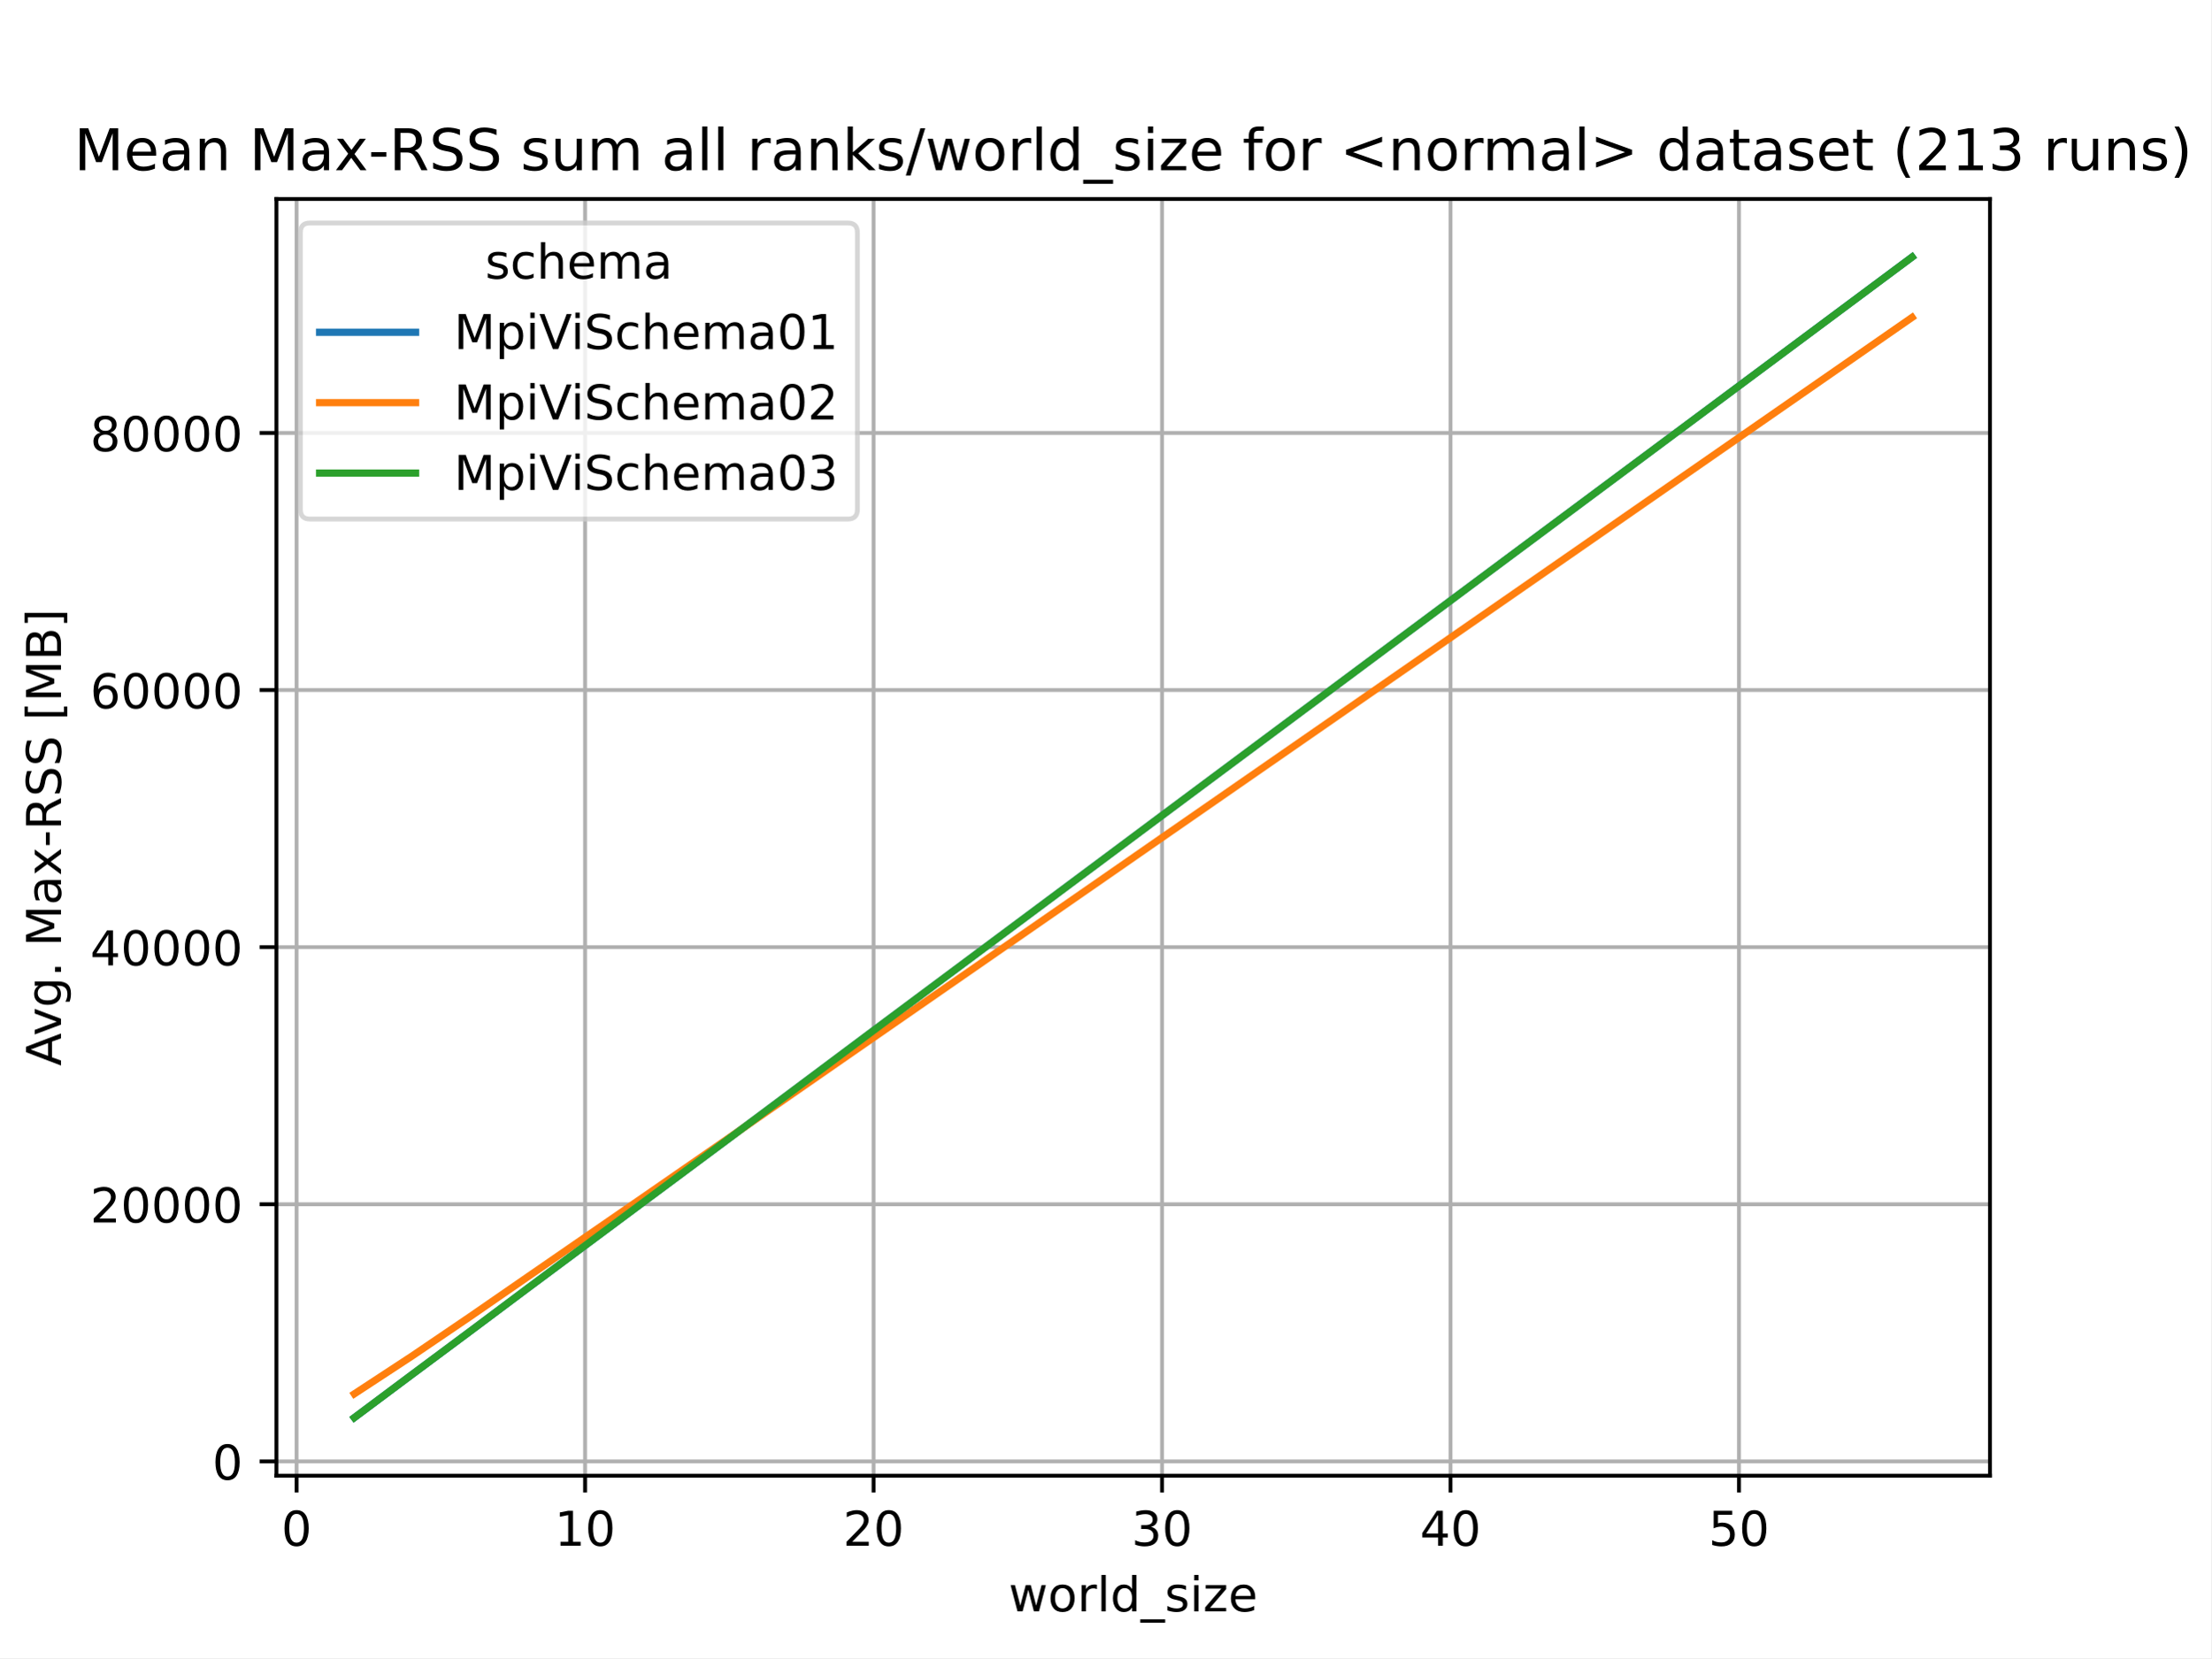
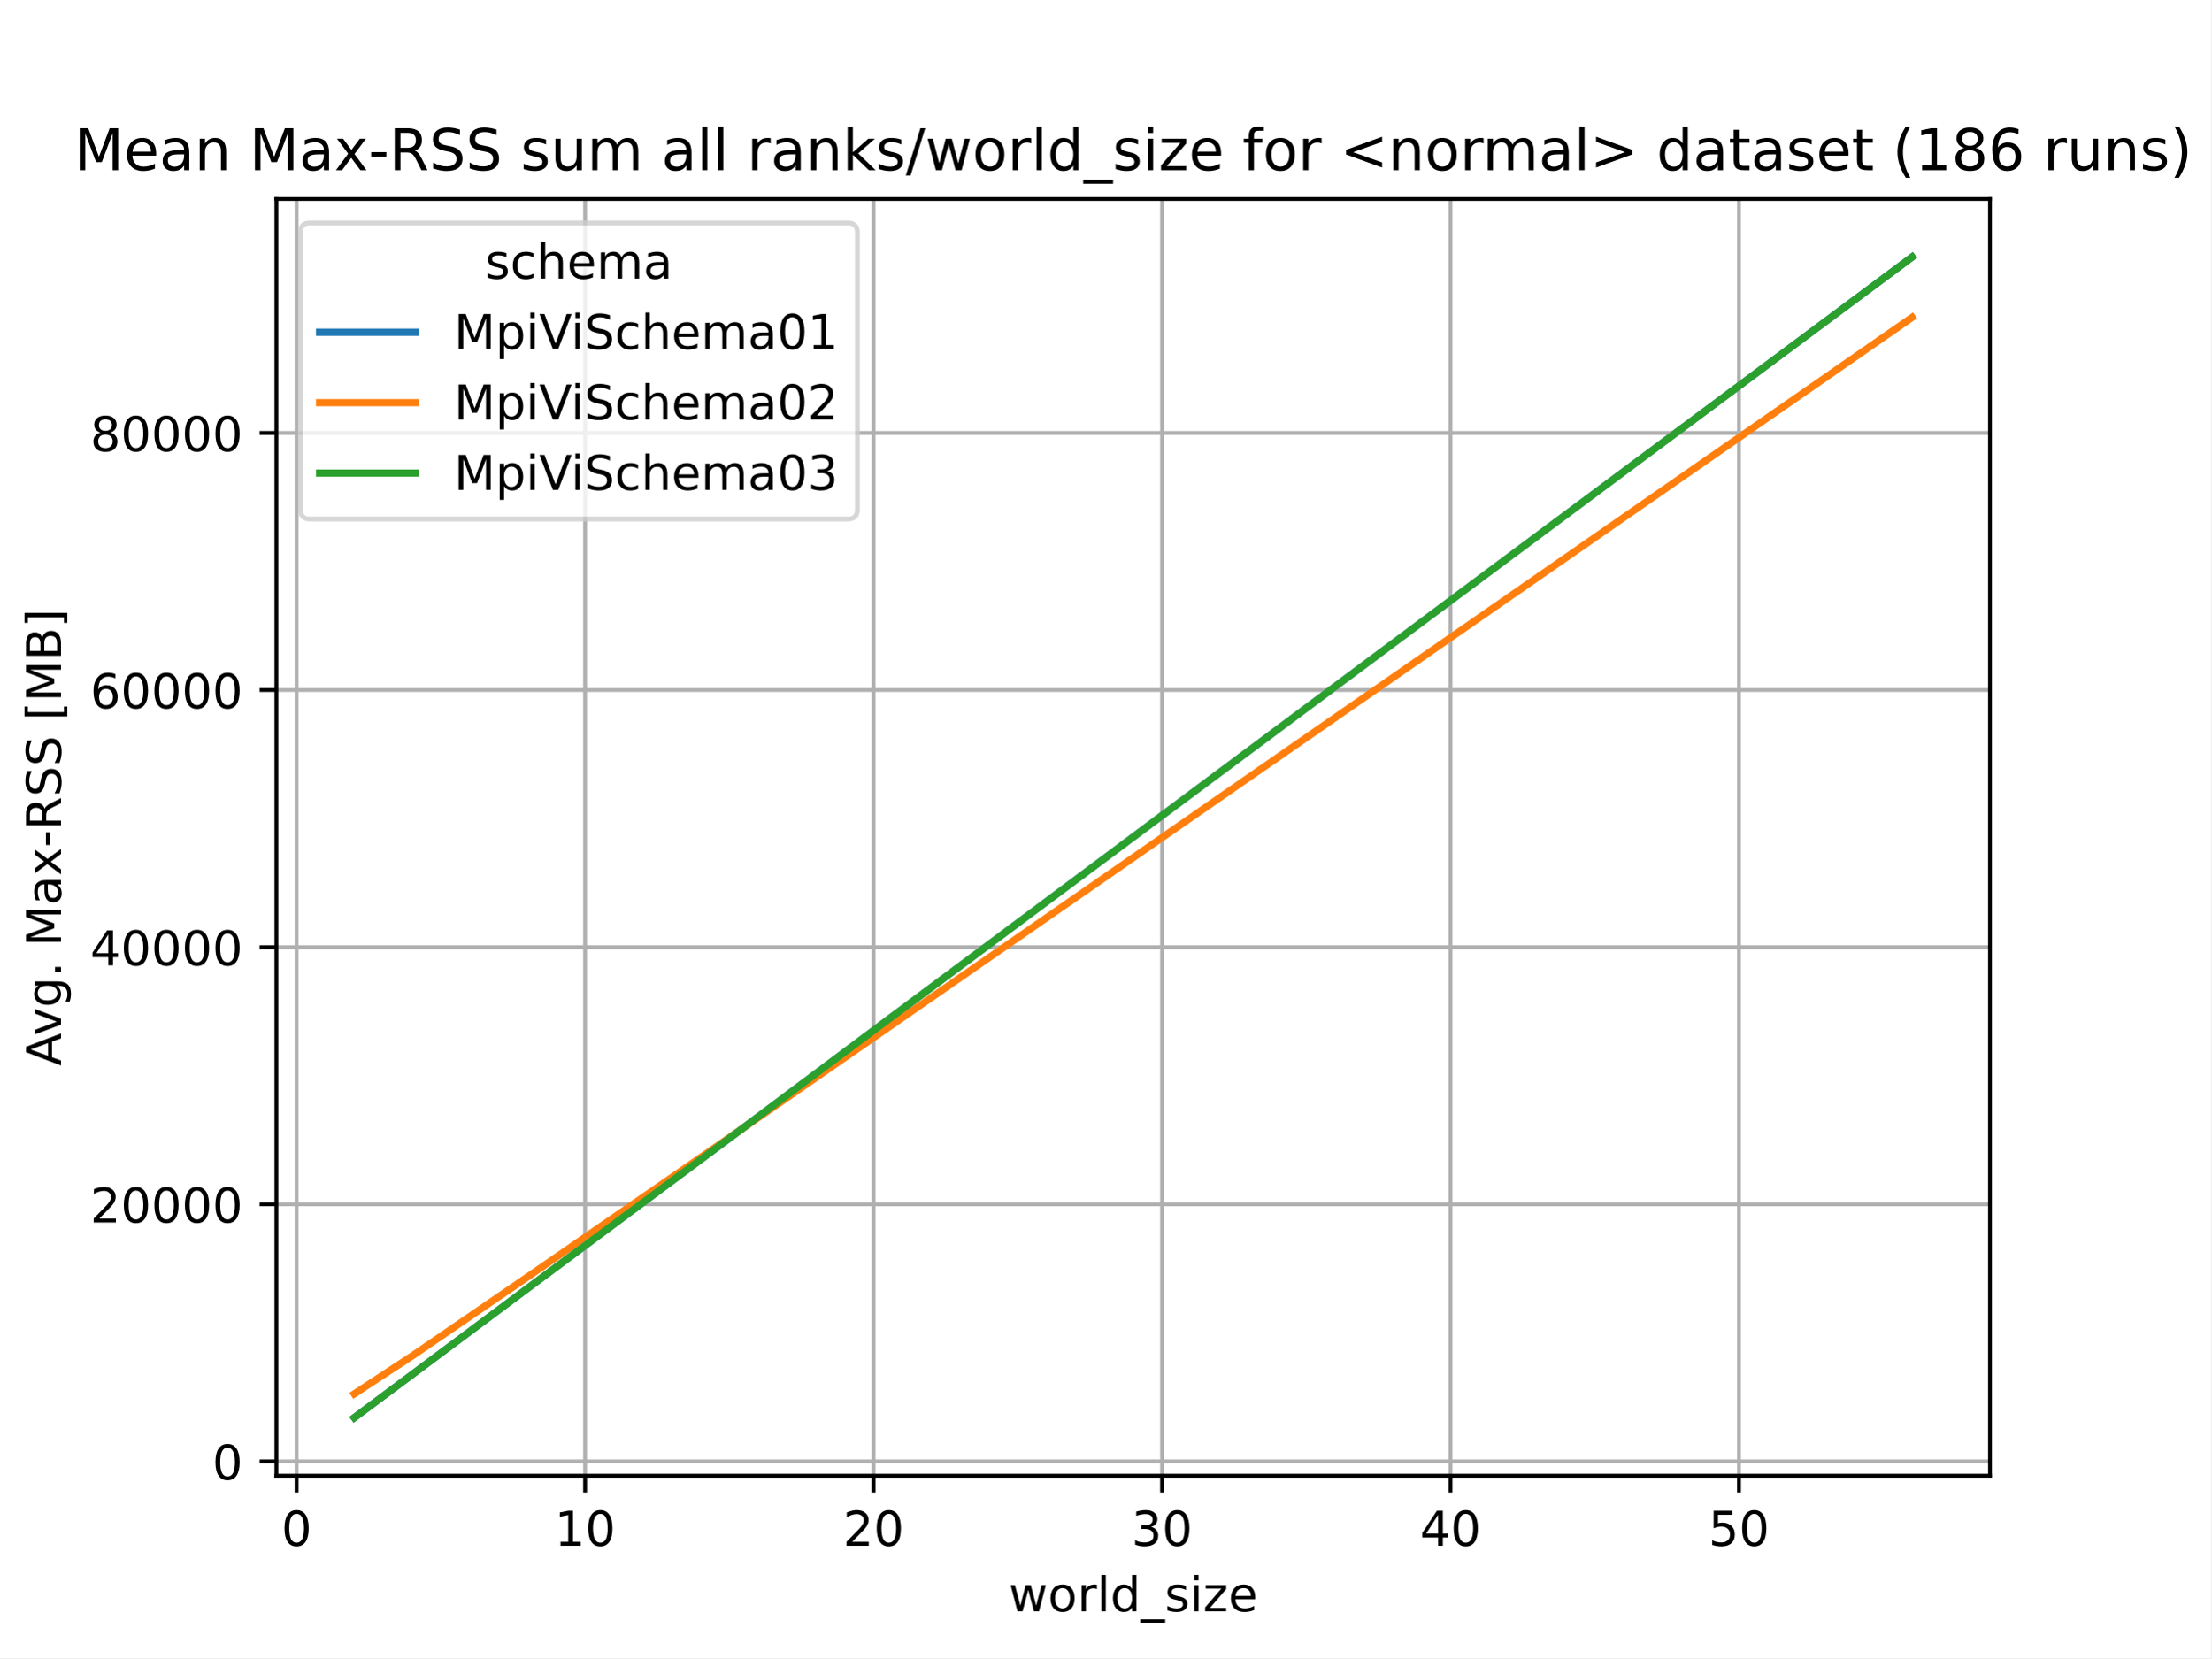
<svg xmlns="http://www.w3.org/2000/svg" xmlns:xlink="http://www.w3.org/1999/xlink" height="345.6pt" version="1.1" viewBox="0 0 460.8 345.6" width="460.8pt">
  <defs>
    <style type="text/css">*{stroke-linecap:butt;stroke-linejoin:round;}</style>
  </defs>
  <g id="figure_1">
    <g id="patch_1">
      <path d="M 0 345.6  L 460.8 345.6  L 460.8 0  L 0 0  z " style="fill:#ffffff;" />
    </g>
    <g id="axes_1">
      <g id="patch_2">
        <path d="M 57.6 307.584  L 414.72 307.584  L 414.72 41.472  L 57.6 41.472  z " style="fill:#ffffff;" />
      </g>
      <g id="matplotlib.axis_1">
        <g id="xtick_1">
          <g id="line2d_1">
-             <path clip-path="url(#p2860f5f4e4)" d="M 61.808 307.584  L 61.808 41.472  " style="fill:none;stroke:#b0b0b0;stroke-linecap:square;stroke-width:0.8;" />
+             <path clip-path="url(#pa3d5d8c42b)" d="M 61.808 307.584  L 61.808 41.472  " style="fill:none;stroke:#b0b0b0;stroke-linecap:square;stroke-width:0.8;" />
          </g>
          <g id="line2d_2">
            <defs>
-               <path d="M 0 0  L 0 3.5  " id="m5b6727ee3b" style="stroke:#000000;stroke-width:0.8;" />
-             </defs>
-             <g>
-               <use style="stroke:#000000;stroke-width:0.8;" x="61.808" xlink:href="#m5b6727ee3b" y="307.584" />
+               <path d="M 0 0  L 0 3.5  " id="m519939bcec" style="stroke:#000000;stroke-width:0.8;" />
+             </defs>
+             <g>
+               <use style="stroke:#000000;stroke-width:0.8;" x="61.808" xlink:href="#m519939bcec" y="307.584" />
            </g>
          </g>
          <g id="text_1">
            <g transform="translate(58.62723 322.1824)scale(0.1 -0.1)">
              <defs>
                <path d="M 2034 4250  Q 1547 4250 1301 3770  Q 1056 3291 1056 2328  Q 1056 1369 1301 889  Q 1547 409 2034 409  Q 2525 409 2770 889  Q 3016 1369 3016 2328  Q 3016 3291 2770 3770  Q 2525 4250 2034 4250  z M 2034 4750  Q 2819 4750 3233 4129  Q 3647 3509 3647 2328  Q 3647 1150 3233 529  Q 2819 -91 2034 -91  Q 1250 -91 836 529  Q 422 1150 422 2328  Q 422 3509 836 4129  Q 1250 4750 2034 4750  z " id="DejaVuSans-30" transform="scale(0.015625)" />
              </defs>
              <use xlink:href="#DejaVuSans-30" />
            </g>
          </g>
        </g>
        <g id="xtick_2">
          <g id="line2d_3">
-             <path clip-path="url(#p2860f5f4e4)" d="M 121.93 307.584  L 121.93 41.472  " style="fill:none;stroke:#b0b0b0;stroke-linecap:square;stroke-width:0.8;" />
+             <path clip-path="url(#pa3d5d8c42b)" d="M 121.93 307.584  L 121.93 41.472  " style="fill:none;stroke:#b0b0b0;stroke-linecap:square;stroke-width:0.8;" />
          </g>
          <g id="line2d_4">
            <g>
-               <use style="stroke:#000000;stroke-width:0.8;" x="121.93" xlink:href="#m5b6727ee3b" y="307.584" />
+               <use style="stroke:#000000;stroke-width:0.8;" x="121.93" xlink:href="#m519939bcec" y="307.584" />
            </g>
          </g>
          <g id="text_2">
            <g transform="translate(115.5672 322.1824)scale(0.1 -0.1)">
              <defs>
                <path d="M 794 531  L 1825 531  L 1825 4091  L 703 3866  L 703 4441  L 1819 4666  L 2450 4666  L 2450 531  L 3481 531  L 3481 0  L 794 0  L 794 531  z " id="DejaVuSans-31" transform="scale(0.015625)" />
              </defs>
              <use xlink:href="#DejaVuSans-31" />
              <use x="63.623" xlink:href="#DejaVuSans-30" />
            </g>
          </g>
        </g>
        <g id="xtick_3">
          <g id="line2d_5">
-             <path clip-path="url(#p2860f5f4e4)" d="M 182.051 307.584  L 182.051 41.472  " style="fill:none;stroke:#b0b0b0;stroke-linecap:square;stroke-width:0.8;" />
+             <path clip-path="url(#pa3d5d8c42b)" d="M 182.051 307.584  L 182.051 41.472  " style="fill:none;stroke:#b0b0b0;stroke-linecap:square;stroke-width:0.8;" />
          </g>
          <g id="line2d_6">
            <g>
-               <use style="stroke:#000000;stroke-width:0.8;" x="182.051" xlink:href="#m5b6727ee3b" y="307.584" />
+               <use style="stroke:#000000;stroke-width:0.8;" x="182.051" xlink:href="#m519939bcec" y="307.584" />
            </g>
          </g>
          <g id="text_3">
            <g transform="translate(175.6884 322.1824)scale(0.1 -0.1)">
              <defs>
                <path d="M 1228 531  L 3431 531  L 3431 0  L 469 0  L 469 531  Q 828 903 1448 1529  Q 2069 2156 2228 2338  Q 2531 2678 2651 2914  Q 2772 3150 2772 3378  Q 2772 3750 2511 3984  Q 2250 4219 1831 4219  Q 1534 4219 1204 4116  Q 875 4013 500 3803  L 500 4441  Q 881 4594 1212 4672  Q 1544 4750 1819 4750  Q 2544 4750 2975 4387  Q 3406 4025 3406 3419  Q 3406 3131 3298 2873  Q 3191 2616 2906 2266  Q 2828 2175 2409 1742  Q 1991 1309 1228 531  z " id="DejaVuSans-32" transform="scale(0.015625)" />
              </defs>
              <use xlink:href="#DejaVuSans-32" />
              <use x="63.623" xlink:href="#DejaVuSans-30" />
            </g>
          </g>
        </g>
        <g id="xtick_4">
          <g id="line2d_7">
-             <path clip-path="url(#p2860f5f4e4)" d="M 242.172 307.584  L 242.172 41.472  " style="fill:none;stroke:#b0b0b0;stroke-linecap:square;stroke-width:0.8;" />
+             <path clip-path="url(#pa3d5d8c42b)" d="M 242.172 307.584  L 242.172 41.472  " style="fill:none;stroke:#b0b0b0;stroke-linecap:square;stroke-width:0.8;" />
          </g>
          <g id="line2d_8">
            <g>
-               <use style="stroke:#000000;stroke-width:0.8;" x="242.172" xlink:href="#m5b6727ee3b" y="307.584" />
+               <use style="stroke:#000000;stroke-width:0.8;" x="242.172" xlink:href="#m519939bcec" y="307.584" />
            </g>
          </g>
          <g id="text_4">
            <g transform="translate(235.8096 322.1824)scale(0.1 -0.1)">
              <defs>
                <path d="M 2597 2516  Q 3050 2419 3304 2112  Q 3559 1806 3559 1356  Q 3559 666 3084 287  Q 2609 -91 1734 -91  Q 1441 -91 1130 -33  Q 819 25 488 141  L 488 750  Q 750 597 1062 519  Q 1375 441 1716 441  Q 2309 441 2620 675  Q 2931 909 2931 1356  Q 2931 1769 2642 2001  Q 2353 2234 1838 2234  L 1294 2234  L 1294 2753  L 1863 2753  Q 2328 2753 2575 2939  Q 2822 3125 2822 3475  Q 2822 3834 2567 4026  Q 2313 4219 1838 4219  Q 1578 4219 1281 4162  Q 984 4106 628 3988  L 628 4550  Q 988 4650 1302 4700  Q 1616 4750 1894 4750  Q 2613 4750 3031 4423  Q 3450 4097 3450 3541  Q 3450 3153 3228 2886  Q 3006 2619 2597 2516  z " id="DejaVuSans-33" transform="scale(0.015625)" />
              </defs>
              <use xlink:href="#DejaVuSans-33" />
              <use x="63.623" xlink:href="#DejaVuSans-30" />
            </g>
          </g>
        </g>
        <g id="xtick_5">
          <g id="line2d_9">
-             <path clip-path="url(#p2860f5f4e4)" d="M 302.293 307.584  L 302.293 41.472  " style="fill:none;stroke:#b0b0b0;stroke-linecap:square;stroke-width:0.8;" />
+             <path clip-path="url(#pa3d5d8c42b)" d="M 302.293 307.584  L 302.293 41.472  " style="fill:none;stroke:#b0b0b0;stroke-linecap:square;stroke-width:0.8;" />
          </g>
          <g id="line2d_10">
            <g>
-               <use style="stroke:#000000;stroke-width:0.8;" x="302.293" xlink:href="#m5b6727ee3b" y="307.584" />
+               <use style="stroke:#000000;stroke-width:0.8;" x="302.293" xlink:href="#m519939bcec" y="307.584" />
            </g>
          </g>
          <g id="text_5">
            <g transform="translate(295.9308 322.1824)scale(0.1 -0.1)">
              <defs>
                <path d="M 2419 4116  L 825 1625  L 2419 1625  L 2419 4116  z M 2253 4666  L 3047 4666  L 3047 1625  L 3713 1625  L 3713 1100  L 3047 1100  L 3047 0  L 2419 0  L 2419 1100  L 313 1100  L 313 1709  L 2253 4666  z " id="DejaVuSans-34" transform="scale(0.015625)" />
              </defs>
              <use xlink:href="#DejaVuSans-34" />
              <use x="63.623" xlink:href="#DejaVuSans-30" />
            </g>
          </g>
        </g>
        <g id="xtick_6">
          <g id="line2d_11">
-             <path clip-path="url(#p2860f5f4e4)" d="M 362.415 307.584  L 362.415 41.472  " style="fill:none;stroke:#b0b0b0;stroke-linecap:square;stroke-width:0.8;" />
+             <path clip-path="url(#pa3d5d8c42b)" d="M 362.415 307.584  L 362.415 41.472  " style="fill:none;stroke:#b0b0b0;stroke-linecap:square;stroke-width:0.8;" />
          </g>
          <g id="line2d_12">
            <g>
-               <use style="stroke:#000000;stroke-width:0.8;" x="362.415" xlink:href="#m5b6727ee3b" y="307.584" />
+               <use style="stroke:#000000;stroke-width:0.8;" x="362.415" xlink:href="#m519939bcec" y="307.584" />
            </g>
          </g>
          <g id="text_6">
            <g transform="translate(356.052 322.1824)scale(0.1 -0.1)">
              <defs>
                <path d="M 691 4666  L 3169 4666  L 3169 4134  L 1269 4134  L 1269 2991  Q 1406 3038 1543 3061  Q 1681 3084 1819 3084  Q 2600 3084 3056 2656  Q 3513 2228 3513 1497  Q 3513 744 3044 326  Q 2575 -91 1722 -91  Q 1428 -91 1123 -41  Q 819 9 494 109  L 494 744  Q 775 591 1075 516  Q 1375 441 1709 441  Q 2250 441 2565 725  Q 2881 1009 2881 1497  Q 2881 1984 2565 2268  Q 2250 2553 1709 2553  Q 1456 2553 1204 2497  Q 953 2441 691 2322  L 691 4666  z " id="DejaVuSans-35" transform="scale(0.015625)" />
              </defs>
              <use xlink:href="#DejaVuSans-35" />
              <use x="63.623" xlink:href="#DejaVuSans-30" />
            </g>
          </g>
        </g>
        <g id="text_7">
          <g transform="translate(210.1983 335.8606)scale(0.1 -0.1)">
            <defs>
              <path d="M 269 3500  L 844 3500  L 1563 769  L 2278 3500  L 2956 3500  L 3675 769  L 4391 3500  L 4966 3500  L 4050 0  L 3372 0  L 2619 2869  L 1863 0  L 1184 0  L 269 3500  z " id="DejaVuSans-77" transform="scale(0.015625)" />
              <path d="M 1959 3097  Q 1497 3097 1228 2736  Q 959 2375 959 1747  Q 959 1119 1226 758  Q 1494 397 1959 397  Q 2419 397 2687 759  Q 2956 1122 2956 1747  Q 2956 2369 2687 2733  Q 2419 3097 1959 3097  z M 1959 3584  Q 2709 3584 3137 3096  Q 3566 2609 3566 1747  Q 3566 888 3137 398  Q 2709 -91 1959 -91  Q 1206 -91 779 398  Q 353 888 353 1747  Q 353 2609 779 3096  Q 1206 3584 1959 3584  z " id="DejaVuSans-6f" transform="scale(0.015625)" />
              <path d="M 2631 2963  Q 2534 3019 2420 3045  Q 2306 3072 2169 3072  Q 1681 3072 1420 2755  Q 1159 2438 1159 1844  L 1159 0  L 581 0  L 581 3500  L 1159 3500  L 1159 2956  Q 1341 3275 1631 3429  Q 1922 3584 2338 3584  Q 2397 3584 2469 3576  Q 2541 3569 2628 3553  L 2631 2963  z " id="DejaVuSans-72" transform="scale(0.015625)" />
              <path d="M 603 4863  L 1178 4863  L 1178 0  L 603 0  L 603 4863  z " id="DejaVuSans-6c" transform="scale(0.015625)" />
              <path d="M 2906 2969  L 2906 4863  L 3481 4863  L 3481 0  L 2906 0  L 2906 525  Q 2725 213 2448 61  Q 2172 -91 1784 -91  Q 1150 -91 751 415  Q 353 922 353 1747  Q 353 2572 751 3078  Q 1150 3584 1784 3584  Q 2172 3584 2448 3432  Q 2725 3281 2906 2969  z M 947 1747  Q 947 1113 1208 752  Q 1469 391 1925 391  Q 2381 391 2643 752  Q 2906 1113 2906 1747  Q 2906 2381 2643 2742  Q 2381 3103 1925 3103  Q 1469 3103 1208 2742  Q 947 2381 947 1747  z " id="DejaVuSans-64" transform="scale(0.015625)" />
              <path d="M 3263 -1063  L 3263 -1509  L -63 -1509  L -63 -1063  L 3263 -1063  z " id="DejaVuSans-5f" transform="scale(0.015625)" />
              <path d="M 2834 3397  L 2834 2853  Q 2591 2978 2328 3040  Q 2066 3103 1784 3103  Q 1356 3103 1142 2972  Q 928 2841 928 2578  Q 928 2378 1081 2264  Q 1234 2150 1697 2047  L 1894 2003  Q 2506 1872 2764 1633  Q 3022 1394 3022 966  Q 3022 478 2636 193  Q 2250 -91 1575 -91  Q 1294 -91 989 -36  Q 684 19 347 128  L 347 722  Q 666 556 975 473  Q 1284 391 1588 391  Q 1994 391 2212 530  Q 2431 669 2431 922  Q 2431 1156 2273 1281  Q 2116 1406 1581 1522  L 1381 1569  Q 847 1681 609 1914  Q 372 2147 372 2553  Q 372 3047 722 3315  Q 1072 3584 1716 3584  Q 2034 3584 2315 3537  Q 2597 3491 2834 3397  z " id="DejaVuSans-73" transform="scale(0.015625)" />
              <path d="M 603 3500  L 1178 3500  L 1178 0  L 603 0  L 603 3500  z M 603 4863  L 1178 4863  L 1178 4134  L 603 4134  L 603 4863  z " id="DejaVuSans-69" transform="scale(0.015625)" />
              <path d="M 353 3500  L 3084 3500  L 3084 2975  L 922 459  L 3084 459  L 3084 0  L 275 0  L 275 525  L 2438 3041  L 353 3041  L 353 3500  z " id="DejaVuSans-7a" transform="scale(0.015625)" />
              <path d="M 3597 1894  L 3597 1613  L 953 1613  Q 991 1019 1311 708  Q 1631 397 2203 397  Q 2534 397 2845 478  Q 3156 559 3463 722  L 3463 178  Q 3153 47 2828 -22  Q 2503 -91 2169 -91  Q 1331 -91 842 396  Q 353 884 353 1716  Q 353 2575 817 3079  Q 1281 3584 2069 3584  Q 2775 3584 3186 3129  Q 3597 2675 3597 1894  z M 3022 2063  Q 3016 2534 2758 2815  Q 2500 3097 2075 3097  Q 1594 3097 1305 2825  Q 1016 2553 972 2059  L 3022 2063  z " id="DejaVuSans-65" transform="scale(0.015625)" />
            </defs>
            <use xlink:href="#DejaVuSans-77" />
            <use x="81.787" xlink:href="#DejaVuSans-6f" />
            <use x="142.969" xlink:href="#DejaVuSans-72" />
            <use x="184.082" xlink:href="#DejaVuSans-6c" />
            <use x="211.865" xlink:href="#DejaVuSans-64" />
            <use x="275.342" xlink:href="#DejaVuSans-5f" />
            <use x="325.342" xlink:href="#DejaVuSans-73" />
            <use x="377.441" xlink:href="#DejaVuSans-69" />
            <use x="405.225" xlink:href="#DejaVuSans-7a" />
            <use x="457.715" xlink:href="#DejaVuSans-65" />
          </g>
        </g>
      </g>
      <g id="matplotlib.axis_2">
        <g id="ytick_1">
          <g id="line2d_13">
-             <path clip-path="url(#p2860f5f4e4)" d="M 57.6 304.598  L 414.72 304.598  " style="fill:none;stroke:#b0b0b0;stroke-linecap:square;stroke-width:0.8;" />
+             <path clip-path="url(#pa3d5d8c42b)" d="M 57.6 304.599  L 414.72 304.599  " style="fill:none;stroke:#b0b0b0;stroke-linecap:square;stroke-width:0.8;" />
          </g>
          <g id="line2d_14">
            <defs>
-               <path d="M 0 0  L -3.5 0  " id="maa62a749e0" style="stroke:#000000;stroke-width:0.8;" />
-             </defs>
-             <g>
-               <use style="stroke:#000000;stroke-width:0.8;" x="57.6" xlink:href="#maa62a749e0" y="304.598" />
+               <path d="M 0 0  L -3.5 0  " id="mab5fd01860" style="stroke:#000000;stroke-width:0.8;" />
+             </defs>
+             <g>
+               <use style="stroke:#000000;stroke-width:0.8;" x="57.6" xlink:href="#mab5fd01860" y="304.599" />
            </g>
          </g>
          <g id="text_8">
-             <g transform="translate(44.2375 308.3968)scale(0.1 -0.1)">
+             <g transform="translate(44.2375 308.3984)scale(0.1 -0.1)">
              <use xlink:href="#DejaVuSans-30" />
            </g>
          </g>
        </g>
        <g id="ytick_2">
          <g id="line2d_15">
-             <path clip-path="url(#p2860f5f4e4)" d="M 57.6 251.007  L 414.72 251.007  " style="fill:none;stroke:#b0b0b0;stroke-linecap:square;stroke-width:0.8;" />
+             <path clip-path="url(#pa3d5d8c42b)" d="M 57.6 251.009  L 414.72 251.009  " style="fill:none;stroke:#b0b0b0;stroke-linecap:square;stroke-width:0.8;" />
          </g>
          <g id="line2d_16">
            <g>
-               <use style="stroke:#000000;stroke-width:0.8;" x="57.6" xlink:href="#maa62a749e0" y="251.007" />
+               <use style="stroke:#000000;stroke-width:0.8;" x="57.6" xlink:href="#mab5fd01860" y="251.009" />
            </g>
          </g>
          <g id="text_9">
-             <g transform="translate(18.7875 254.8065)scale(0.1 -0.1)">
+             <g transform="translate(18.7875 254.8078)scale(0.1 -0.1)">
              <use xlink:href="#DejaVuSans-32" />
              <use x="63.623" xlink:href="#DejaVuSans-30" />
              <use x="127.246" xlink:href="#DejaVuSans-30" />
              <use x="190.869" xlink:href="#DejaVuSans-30" />
              <use x="254.492" xlink:href="#DejaVuSans-30" />
            </g>
          </g>
        </g>
        <g id="ytick_3">
          <g id="line2d_17">
-             <path clip-path="url(#p2860f5f4e4)" d="M 57.6 197.417  L 414.72 197.417  " style="fill:none;stroke:#b0b0b0;stroke-linecap:square;stroke-width:0.8;" />
+             <path clip-path="url(#pa3d5d8c42b)" d="M 57.6 197.418  L 414.72 197.418  " style="fill:none;stroke:#b0b0b0;stroke-linecap:square;stroke-width:0.8;" />
          </g>
          <g id="line2d_18">
            <g>
-               <use style="stroke:#000000;stroke-width:0.8;" x="57.6" xlink:href="#maa62a749e0" y="197.417" />
+               <use style="stroke:#000000;stroke-width:0.8;" x="57.6" xlink:href="#mab5fd01860" y="197.418" />
            </g>
          </g>
          <g id="text_10">
-             <g transform="translate(18.7875 201.2162)scale(0.1 -0.1)">
+             <g transform="translate(18.7875 201.2171)scale(0.1 -0.1)">
              <use xlink:href="#DejaVuSans-34" />
              <use x="63.623" xlink:href="#DejaVuSans-30" />
              <use x="127.246" xlink:href="#DejaVuSans-30" />
              <use x="190.869" xlink:href="#DejaVuSans-30" />
              <use x="254.492" xlink:href="#DejaVuSans-30" />
            </g>
          </g>
        </g>
        <g id="ytick_4">
          <g id="line2d_19">
-             <path clip-path="url(#p2860f5f4e4)" d="M 57.6 143.827  L 414.72 143.827  " style="fill:none;stroke:#b0b0b0;stroke-linecap:square;stroke-width:0.8;" />
+             <path clip-path="url(#pa3d5d8c42b)" d="M 57.6 143.827  L 414.72 143.827  " style="fill:none;stroke:#b0b0b0;stroke-linecap:square;stroke-width:0.8;" />
          </g>
          <g id="line2d_20">
            <g>
-               <use style="stroke:#000000;stroke-width:0.8;" x="57.6" xlink:href="#maa62a749e0" y="143.827" />
+               <use style="stroke:#000000;stroke-width:0.8;" x="57.6" xlink:href="#mab5fd01860" y="143.827" />
            </g>
          </g>
          <g id="text_11">
-             <g transform="translate(18.7875 147.6259)scale(0.1 -0.1)">
+             <g transform="translate(18.7875 147.6265)scale(0.1 -0.1)">
              <defs>
                <path d="M 2113 2584  Q 1688 2584 1439 2293  Q 1191 2003 1191 1497  Q 1191 994 1439 701  Q 1688 409 2113 409  Q 2538 409 2786 701  Q 3034 994 3034 1497  Q 3034 2003 2786 2293  Q 2538 2584 2113 2584  z M 3366 4563  L 3366 3988  Q 3128 4100 2886 4159  Q 2644 4219 2406 4219  Q 1781 4219 1451 3797  Q 1122 3375 1075 2522  Q 1259 2794 1537 2939  Q 1816 3084 2150 3084  Q 2853 3084 3261 2657  Q 3669 2231 3669 1497  Q 3669 778 3244 343  Q 2819 -91 2113 -91  Q 1303 -91 875 529  Q 447 1150 447 2328  Q 447 3434 972 4092  Q 1497 4750 2381 4750  Q 2619 4750 2861 4703  Q 3103 4656 3366 4563  z " id="DejaVuSans-36" transform="scale(0.015625)" />
              </defs>
              <use xlink:href="#DejaVuSans-36" />
              <use x="63.623" xlink:href="#DejaVuSans-30" />
              <use x="127.246" xlink:href="#DejaVuSans-30" />
              <use x="190.869" xlink:href="#DejaVuSans-30" />
              <use x="254.492" xlink:href="#DejaVuSans-30" />
            </g>
          </g>
        </g>
        <g id="ytick_5">
          <g id="line2d_21">
-             <path clip-path="url(#p2860f5f4e4)" d="M 57.6 90.236  L 414.72 90.236  " style="fill:none;stroke:#b0b0b0;stroke-linecap:square;stroke-width:0.8;" />
+             <path clip-path="url(#pa3d5d8c42b)" d="M 57.6 90.237  L 414.72 90.237  " style="fill:none;stroke:#b0b0b0;stroke-linecap:square;stroke-width:0.8;" />
          </g>
          <g id="line2d_22">
            <g>
-               <use style="stroke:#000000;stroke-width:0.8;" x="57.6" xlink:href="#maa62a749e0" y="90.236" />
+               <use style="stroke:#000000;stroke-width:0.8;" x="57.6" xlink:href="#mab5fd01860" y="90.237" />
            </g>
          </g>
          <g id="text_12">
-             <g transform="translate(18.7875 94.03561)scale(0.1 -0.1)">
+             <g transform="translate(18.7875 94.03584)scale(0.1 -0.1)">
              <defs>
                <path d="M 2034 2216  Q 1584 2216 1326 1975  Q 1069 1734 1069 1313  Q 1069 891 1326 650  Q 1584 409 2034 409  Q 2484 409 2743 651  Q 3003 894 3003 1313  Q 3003 1734 2745 1975  Q 2488 2216 2034 2216  z M 1403 2484  Q 997 2584 770 2862  Q 544 3141 544 3541  Q 544 4100 942 4425  Q 1341 4750 2034 4750  Q 2731 4750 3128 4425  Q 3525 4100 3525 3541  Q 3525 3141 3298 2862  Q 3072 2584 2669 2484  Q 3125 2378 3379 2068  Q 3634 1759 3634 1313  Q 3634 634 3220 271  Q 2806 -91 2034 -91  Q 1263 -91 848 271  Q 434 634 434 1313  Q 434 1759 690 2068  Q 947 2378 1403 2484  z M 1172 3481  Q 1172 3119 1398 2916  Q 1625 2713 2034 2713  Q 2441 2713 2670 2916  Q 2900 3119 2900 3481  Q 2900 3844 2670 4047  Q 2441 4250 2034 4250  Q 1625 4250 1398 4047  Q 1172 3844 1172 3481  z " id="DejaVuSans-38" transform="scale(0.015625)" />
              </defs>
              <use xlink:href="#DejaVuSans-38" />
              <use x="63.623" xlink:href="#DejaVuSans-30" />
              <use x="127.246" xlink:href="#DejaVuSans-30" />
              <use x="190.869" xlink:href="#DejaVuSans-30" />
              <use x="254.492" xlink:href="#DejaVuSans-30" />
            </g>
          </g>
        </g>
        <g id="text_13">
          <g transform="translate(12.70781 222.1655)rotate(-90)scale(0.1 -0.1)">
            <defs>
              <path d="M 2188 4044  L 1331 1722  L 3047 1722  L 2188 4044  z M 1831 4666  L 2547 4666  L 4325 0  L 3669 0  L 3244 1197  L 1141 1197  L 716 0  L 50 0  L 1831 4666  z " id="DejaVuSans-41" transform="scale(0.015625)" />
              <path d="M 191 3500  L 800 3500  L 1894 563  L 2988 3500  L 3597 3500  L 2284 0  L 1503 0  L 191 3500  z " id="DejaVuSans-76" transform="scale(0.015625)" />
              <path d="M 2906 1791  Q 2906 2416 2648 2759  Q 2391 3103 1925 3103  Q 1463 3103 1205 2759  Q 947 2416 947 1791  Q 947 1169 1205 825  Q 1463 481 1925 481  Q 2391 481 2648 825  Q 2906 1169 2906 1791  z M 3481 434  Q 3481 -459 3084 -895  Q 2688 -1331 1869 -1331  Q 1566 -1331 1297 -1286  Q 1028 -1241 775 -1147  L 775 -588  Q 1028 -725 1275 -790  Q 1522 -856 1778 -856  Q 2344 -856 2625 -561  Q 2906 -266 2906 331  L 2906 616  Q 2728 306 2450 153  Q 2172 0 1784 0  Q 1141 0 747 490  Q 353 981 353 1791  Q 353 2603 747 3093  Q 1141 3584 1784 3584  Q 2172 3584 2450 3431  Q 2728 3278 2906 2969  L 2906 3500  L 3481 3500  L 3481 434  z " id="DejaVuSans-67" transform="scale(0.015625)" />
              <path d="M 684 794  L 1344 794  L 1344 0  L 684 0  L 684 794  z " id="DejaVuSans-2e" transform="scale(0.015625)" />
              <path id="DejaVuSans-20" transform="scale(0.015625)" />
              <path d="M 628 4666  L 1569 4666  L 2759 1491  L 3956 4666  L 4897 4666  L 4897 0  L 4281 0  L 4281 4097  L 3078 897  L 2444 897  L 1241 4097  L 1241 0  L 628 0  L 628 4666  z " id="DejaVuSans-4d" transform="scale(0.015625)" />
              <path d="M 2194 1759  Q 1497 1759 1228 1600  Q 959 1441 959 1056  Q 959 750 1161 570  Q 1363 391 1709 391  Q 2188 391 2477 730  Q 2766 1069 2766 1631  L 2766 1759  L 2194 1759  z M 3341 1997  L 3341 0  L 2766 0  L 2766 531  Q 2569 213 2275 61  Q 1981 -91 1556 -91  Q 1019 -91 701 211  Q 384 513 384 1019  Q 384 1609 779 1909  Q 1175 2209 1959 2209  L 2766 2209  L 2766 2266  Q 2766 2663 2505 2880  Q 2244 3097 1772 3097  Q 1472 3097 1187 3025  Q 903 2953 641 2809  L 641 3341  Q 956 3463 1253 3523  Q 1550 3584 1831 3584  Q 2591 3584 2966 3190  Q 3341 2797 3341 1997  z " id="DejaVuSans-61" transform="scale(0.015625)" />
              <path d="M 3513 3500  L 2247 1797  L 3578 0  L 2900 0  L 1881 1375  L 863 0  L 184 0  L 1544 1831  L 300 3500  L 978 3500  L 1906 2253  L 2834 3500  L 3513 3500  z " id="DejaVuSans-78" transform="scale(0.015625)" />
              <path d="M 313 2009  L 1997 2009  L 1997 1497  L 313 1497  L 313 2009  z " id="DejaVuSans-2d" transform="scale(0.015625)" />
              <path d="M 2841 2188  Q 3044 2119 3236 1894  Q 3428 1669 3622 1275  L 4263 0  L 3584 0  L 2988 1197  Q 2756 1666 2539 1819  Q 2322 1972 1947 1972  L 1259 1972  L 1259 0  L 628 0  L 628 4666  L 2053 4666  Q 2853 4666 3247 4331  Q 3641 3997 3641 3322  Q 3641 2881 3436 2590  Q 3231 2300 2841 2188  z M 1259 4147  L 1259 2491  L 2053 2491  Q 2509 2491 2742 2702  Q 2975 2913 2975 3322  Q 2975 3731 2742 3939  Q 2509 4147 2053 4147  L 1259 4147  z " id="DejaVuSans-52" transform="scale(0.015625)" />
              <path d="M 3425 4513  L 3425 3897  Q 3066 4069 2747 4153  Q 2428 4238 2131 4238  Q 1616 4238 1336 4038  Q 1056 3838 1056 3469  Q 1056 3159 1242 3001  Q 1428 2844 1947 2747  L 2328 2669  Q 3034 2534 3370 2195  Q 3706 1856 3706 1288  Q 3706 609 3251 259  Q 2797 -91 1919 -91  Q 1588 -91 1214 -16  Q 841 59 441 206  L 441 856  Q 825 641 1194 531  Q 1563 422 1919 422  Q 2459 422 2753 634  Q 3047 847 3047 1241  Q 3047 1584 2836 1778  Q 2625 1972 2144 2069  L 1759 2144  Q 1053 2284 737 2584  Q 422 2884 422 3419  Q 422 4038 858 4394  Q 1294 4750 2059 4750  Q 2388 4750 2728 4690  Q 3069 4631 3425 4513  z " id="DejaVuSans-53" transform="scale(0.015625)" />
              <path d="M 550 4863  L 1875 4863  L 1875 4416  L 1125 4416  L 1125 -397  L 1875 -397  L 1875 -844  L 550 -844  L 550 4863  z " id="DejaVuSans-5b" transform="scale(0.015625)" />
              <path d="M 1259 2228  L 1259 519  L 2272 519  Q 2781 519 3026 730  Q 3272 941 3272 1375  Q 3272 1813 3026 2020  Q 2781 2228 2272 2228  L 1259 2228  z M 1259 4147  L 1259 2741  L 2194 2741  Q 2656 2741 2882 2914  Q 3109 3088 3109 3444  Q 3109 3797 2882 3972  Q 2656 4147 2194 4147  L 1259 4147  z M 628 4666  L 2241 4666  Q 2963 4666 3353 4366  Q 3744 4066 3744 3513  Q 3744 3084 3544 2831  Q 3344 2578 2956 2516  Q 3422 2416 3680 2098  Q 3938 1781 3938 1306  Q 3938 681 3513 340  Q 3088 0 2303 0  L 628 0  L 628 4666  z " id="DejaVuSans-42" transform="scale(0.015625)" />
              <path d="M 1947 4863  L 1947 -844  L 622 -844  L 622 -397  L 1369 -397  L 1369 4416  L 622 4416  L 622 4863  L 1947 4863  z " id="DejaVuSans-5d" transform="scale(0.015625)" />
            </defs>
            <use xlink:href="#DejaVuSans-41" />
            <use x="62.533" xlink:href="#DejaVuSans-76" />
            <use x="121.713" xlink:href="#DejaVuSans-67" />
            <use x="185.189" xlink:href="#DejaVuSans-2e" />
            <use x="216.977" xlink:href="#DejaVuSans-20" />
            <use x="248.764" xlink:href="#DejaVuSans-4d" />
            <use x="335.043" xlink:href="#DejaVuSans-61" />
            <use x="396.322" xlink:href="#DejaVuSans-78" />
            <use x="455.502" xlink:href="#DejaVuSans-2d" />
            <use x="491.586" xlink:href="#DejaVuSans-52" />
            <use x="561.068" xlink:href="#DejaVuSans-53" />
            <use x="624.545" xlink:href="#DejaVuSans-53" />
            <use x="688.021" xlink:href="#DejaVuSans-20" />
            <use x="719.809" xlink:href="#DejaVuSans-5b" />
            <use x="758.822" xlink:href="#DejaVuSans-4d" />
            <use x="845.102" xlink:href="#DejaVuSans-42" />
            <use x="913.705" xlink:href="#DejaVuSans-5d" />
          </g>
        </g>
      </g>
      <g id="line2d_23">
-         <path clip-path="url(#p2860f5f4e4)" d="M 73.833 295.488  L 85.857 286.503  L 97.881 277.559  L 109.905 268.564  L 133.954 250.656  L 158.002 232.768  L 182.051 214.789  L 230.148 178.939  L 242.172 169.97  L 314.318 116.218  L 398.487 53.568  " style="fill:none;stroke:#1f77b4;stroke-linecap:square;stroke-width:1.5;" />
+         <path clip-path="url(#pa3d5d8c42b)" d="M 73.833 295.487  L 85.857 286.515  L 109.905 268.565  L 133.954 250.658  L 158.002 232.769  L 182.051 214.79  L 230.148 178.94  L 242.172 169.971  L 314.318 116.219  L 398.487 53.568  " style="fill:none;stroke:#1f77b4;stroke-linecap:square;stroke-width:1.5;" />
      </g>
      <g id="line2d_24">
-         <path clip-path="url(#p2860f5f4e4)" d="M 73.833 290.53  L 85.857 282.65  L 97.881 274.488  L 109.905 266.185  L 133.954 249.596  L 158.002 232.955  L 182.051 216.267  L 230.148 182.929  L 242.172 174.581  L 314.318 124.566  L 398.487 66.15  " style="fill:none;stroke:#ff7f0e;stroke-linecap:square;stroke-width:1.5;" />
+         <path clip-path="url(#pa3d5d8c42b)" d="M 73.833 290.528  L 85.857 282.641  L 109.905 266.186  L 133.954 249.597  L 158.002 232.957  L 182.051 216.268  L 230.148 182.93  L 242.172 174.581  L 314.318 124.567  L 398.487 66.15  " style="fill:none;stroke:#ff7f0e;stroke-linecap:square;stroke-width:1.5;" />
      </g>
      <g id="line2d_25">
-         <path clip-path="url(#p2860f5f4e4)" d="M 73.833 295.488  L 85.857 286.503  L 97.881 277.559  L 109.905 268.56  L 133.954 250.665  L 158.002 232.772  L 182.051 214.785  L 230.148 178.956  L 242.172 169.974  L 314.318 116.231  L 398.487 53.578  " style="fill:none;stroke:#2ca02c;stroke-linecap:square;stroke-width:1.5;" />
+         <path clip-path="url(#pa3d5d8c42b)" d="M 73.833 295.488  L 85.857 286.52  L 109.905 268.562  L 133.954 250.666  L 158.002 232.773  L 182.051 214.786  L 230.148 178.957  L 242.172 169.975  L 314.318 116.232  L 398.487 53.578  " style="fill:none;stroke:#2ca02c;stroke-linecap:square;stroke-width:1.5;" />
      </g>
      <g id="patch_3">
        <path d="M 57.6 307.584  L 57.6 41.472  " style="fill:none;stroke:#000000;stroke-linecap:square;stroke-linejoin:miter;stroke-width:0.8;" />
      </g>
      <g id="patch_4">
        <path d="M 414.72 307.584  L 414.72 41.472  " style="fill:none;stroke:#000000;stroke-linecap:square;stroke-linejoin:miter;stroke-width:0.8;" />
      </g>
      <g id="patch_5">
        <path d="M 57.6 307.584  L 414.72 307.584  " style="fill:none;stroke:#000000;stroke-linecap:square;stroke-linejoin:miter;stroke-width:0.8;" />
      </g>
      <g id="patch_6">
        <path d="M 57.6 41.472  L 414.72 41.472  " style="fill:none;stroke:#000000;stroke-linecap:square;stroke-linejoin:miter;stroke-width:0.8;" />
      </g>
      <g id="text_14">
        <g transform="translate(15.44344 35.472)scale(0.12 -0.12)">
          <defs>
            <path d="M 3513 2113  L 3513 0  L 2938 0  L 2938 2094  Q 2938 2591 2744 2837  Q 2550 3084 2163 3084  Q 1697 3084 1428 2787  Q 1159 2491 1159 1978  L 1159 0  L 581 0  L 581 3500  L 1159 3500  L 1159 2956  Q 1366 3272 1645 3428  Q 1925 3584 2291 3584  Q 2894 3584 3203 3211  Q 3513 2838 3513 2113  z " id="DejaVuSans-6e" transform="scale(0.015625)" />
            <path d="M 544 1381  L 544 3500  L 1119 3500  L 1119 1403  Q 1119 906 1312 657  Q 1506 409 1894 409  Q 2359 409 2629 706  Q 2900 1003 2900 1516  L 2900 3500  L 3475 3500  L 3475 0  L 2900 0  L 2900 538  Q 2691 219 2414 64  Q 2138 -91 1772 -91  Q 1169 -91 856 284  Q 544 659 544 1381  z M 1991 3584  L 1991 3584  z " id="DejaVuSans-75" transform="scale(0.015625)" />
            <path d="M 3328 2828  Q 3544 3216 3844 3400  Q 4144 3584 4550 3584  Q 5097 3584 5394 3201  Q 5691 2819 5691 2113  L 5691 0  L 5113 0  L 5113 2094  Q 5113 2597 4934 2840  Q 4756 3084 4391 3084  Q 3944 3084 3684 2787  Q 3425 2491 3425 1978  L 3425 0  L 2847 0  L 2847 2094  Q 2847 2600 2669 2842  Q 2491 3084 2119 3084  Q 1678 3084 1418 2786  Q 1159 2488 1159 1978  L 1159 0  L 581 0  L 581 3500  L 1159 3500  L 1159 2956  Q 1356 3278 1631 3431  Q 1906 3584 2284 3584  Q 2666 3584 2933 3390  Q 3200 3197 3328 2828  z " id="DejaVuSans-6d" transform="scale(0.015625)" />
            <path d="M 581 4863  L 1159 4863  L 1159 1991  L 2875 3500  L 3609 3500  L 1753 1863  L 3688 0  L 2938 0  L 1159 1709  L 1159 0  L 581 0  L 581 4863  z " id="DejaVuSans-6b" transform="scale(0.015625)" />
            <path d="M 1625 4666  L 2156 4666  L 531 -594  L 0 -594  L 1625 4666  z " id="DejaVuSans-2f" transform="scale(0.015625)" />
            <path d="M 2375 4863  L 2375 4384  L 1825 4384  Q 1516 4384 1395 4259  Q 1275 4134 1275 3809  L 1275 3500  L 2222 3500  L 2222 3053  L 1275 3053  L 1275 0  L 697 0  L 697 3053  L 147 3053  L 147 3500  L 697 3500  L 697 3744  Q 697 4328 969 4595  Q 1241 4863 1831 4863  L 2375 4863  z " id="DejaVuSans-66" transform="scale(0.015625)" />
            <path d="M 4684 3150  L 1459 2003  L 4684 863  L 4684 294  L 678 1747  L 678 2266  L 4684 3719  L 4684 3150  z " id="DejaVuSans-3c" transform="scale(0.015625)" />
            <path d="M 678 3150  L 678 3719  L 4684 2266  L 4684 1747  L 678 294  L 678 863  L 3897 2003  L 678 3150  z " id="DejaVuSans-3e" transform="scale(0.015625)" />
            <path d="M 1172 4494  L 1172 3500  L 2356 3500  L 2356 3053  L 1172 3053  L 1172 1153  Q 1172 725 1289 603  Q 1406 481 1766 481  L 2356 481  L 2356 0  L 1766 0  Q 1100 0 847 248  Q 594 497 594 1153  L 594 3053  L 172 3053  L 172 3500  L 594 3500  L 594 4494  L 1172 4494  z " id="DejaVuSans-74" transform="scale(0.015625)" />
            <path d="M 1984 4856  Q 1566 4138 1362 3434  Q 1159 2731 1159 2009  Q 1159 1288 1364 580  Q 1569 -128 1984 -844  L 1484 -844  Q 1016 -109 783 600  Q 550 1309 550 2009  Q 550 2706 781 3412  Q 1013 4119 1484 4856  L 1984 4856  z " id="DejaVuSans-28" transform="scale(0.015625)" />
            <path d="M 513 4856  L 1013 4856  Q 1481 4119 1714 3412  Q 1947 2706 1947 2009  Q 1947 1309 1714 600  Q 1481 -109 1013 -844  L 513 -844  Q 928 -128 1133 580  Q 1338 1288 1338 2009  Q 1338 2731 1133 3434  Q 928 4138 513 4856  z " id="DejaVuSans-29" transform="scale(0.015625)" />
          </defs>
          <use xlink:href="#DejaVuSans-4d" />
          <use x="86.279" xlink:href="#DejaVuSans-65" />
          <use x="147.803" xlink:href="#DejaVuSans-61" />
          <use x="209.082" xlink:href="#DejaVuSans-6e" />
          <use x="272.461" xlink:href="#DejaVuSans-20" />
          <use x="304.248" xlink:href="#DejaVuSans-4d" />
          <use x="390.527" xlink:href="#DejaVuSans-61" />
          <use x="451.807" xlink:href="#DejaVuSans-78" />
          <use x="510.986" xlink:href="#DejaVuSans-2d" />
          <use x="547.07" xlink:href="#DejaVuSans-52" />
          <use x="616.553" xlink:href="#DejaVuSans-53" />
          <use x="680.029" xlink:href="#DejaVuSans-53" />
          <use x="743.506" xlink:href="#DejaVuSans-20" />
          <use x="775.293" xlink:href="#DejaVuSans-73" />
          <use x="827.393" xlink:href="#DejaVuSans-75" />
          <use x="890.771" xlink:href="#DejaVuSans-6d" />
          <use x="988.184" xlink:href="#DejaVuSans-20" />
          <use x="1019.971" xlink:href="#DejaVuSans-61" />
          <use x="1081.25" xlink:href="#DejaVuSans-6c" />
          <use x="1109.033" xlink:href="#DejaVuSans-6c" />
          <use x="1136.816" xlink:href="#DejaVuSans-20" />
          <use x="1168.604" xlink:href="#DejaVuSans-72" />
          <use x="1209.717" xlink:href="#DejaVuSans-61" />
          <use x="1270.996" xlink:href="#DejaVuSans-6e" />
          <use x="1334.375" xlink:href="#DejaVuSans-6b" />
          <use x="1392.285" xlink:href="#DejaVuSans-73" />
          <use x="1444.385" xlink:href="#DejaVuSans-2f" />
          <use x="1478.076" xlink:href="#DejaVuSans-77" />
          <use x="1559.863" xlink:href="#DejaVuSans-6f" />
          <use x="1621.045" xlink:href="#DejaVuSans-72" />
          <use x="1662.158" xlink:href="#DejaVuSans-6c" />
          <use x="1689.941" xlink:href="#DejaVuSans-64" />
          <use x="1753.418" xlink:href="#DejaVuSans-5f" />
          <use x="1803.418" xlink:href="#DejaVuSans-73" />
          <use x="1855.518" xlink:href="#DejaVuSans-69" />
          <use x="1883.301" xlink:href="#DejaVuSans-7a" />
          <use x="1935.791" xlink:href="#DejaVuSans-65" />
          <use x="1997.314" xlink:href="#DejaVuSans-20" />
          <use x="2029.102" xlink:href="#DejaVuSans-66" />
          <use x="2064.307" xlink:href="#DejaVuSans-6f" />
          <use x="2125.488" xlink:href="#DejaVuSans-72" />
          <use x="2166.602" xlink:href="#DejaVuSans-20" />
          <use x="2198.389" xlink:href="#DejaVuSans-3c" />
          <use x="2282.178" xlink:href="#DejaVuSans-6e" />
          <use x="2345.557" xlink:href="#DejaVuSans-6f" />
          <use x="2406.738" xlink:href="#DejaVuSans-72" />
          <use x="2446.102" xlink:href="#DejaVuSans-6d" />
          <use x="2543.514" xlink:href="#DejaVuSans-61" />
          <use x="2604.793" xlink:href="#DejaVuSans-6c" />
          <use x="2632.576" xlink:href="#DejaVuSans-3e" />
          <use x="2716.365" xlink:href="#DejaVuSans-20" />
          <use x="2748.152" xlink:href="#DejaVuSans-64" />
          <use x="2811.629" xlink:href="#DejaVuSans-61" />
          <use x="2872.908" xlink:href="#DejaVuSans-74" />
          <use x="2912.117" xlink:href="#DejaVuSans-61" />
          <use x="2973.396" xlink:href="#DejaVuSans-73" />
          <use x="3025.496" xlink:href="#DejaVuSans-65" />
          <use x="3087.02" xlink:href="#DejaVuSans-74" />
          <use x="3126.229" xlink:href="#DejaVuSans-20" />
          <use x="3158.016" xlink:href="#DejaVuSans-28" />
-           <use x="3197.029" xlink:href="#DejaVuSans-32" />
-           <use x="3260.652" xlink:href="#DejaVuSans-31" />
-           <use x="3324.275" xlink:href="#DejaVuSans-33" />
+           <use x="3197.029" xlink:href="#DejaVuSans-31" />
+           <use x="3260.652" xlink:href="#DejaVuSans-38" />
+           <use x="3324.275" xlink:href="#DejaVuSans-36" />
          <use x="3387.898" xlink:href="#DejaVuSans-20" />
          <use x="3419.686" xlink:href="#DejaVuSans-72" />
          <use x="3460.799" xlink:href="#DejaVuSans-75" />
          <use x="3524.178" xlink:href="#DejaVuSans-6e" />
          <use x="3587.557" xlink:href="#DejaVuSans-73" />
          <use x="3639.656" xlink:href="#DejaVuSans-29" />
        </g>
      </g>
      <g id="legend_1">
        <g id="patch_7">
          <path d="M 64.6 108.184  L 176.68 108.184  Q 178.68 108.184 178.68 106.184  L 178.68 48.472  Q 178.68 46.472 176.68 46.472  L 64.6 46.472  Q 62.6 46.472 62.6 48.472  L 62.6 106.184  Q 62.6 108.184 64.6 108.184  z " style="fill:#ffffff;opacity:0.8;stroke:#cccccc;stroke-linejoin:miter;" />
        </g>
        <g id="text_15">
          <g transform="translate(101.1063 58.07044)scale(0.1 -0.1)">
            <defs>
              <path d="M 3122 3366  L 3122 2828  Q 2878 2963 2633 3030  Q 2388 3097 2138 3097  Q 1578 3097 1268 2742  Q 959 2388 959 1747  Q 959 1106 1268 751  Q 1578 397 2138 397  Q 2388 397 2633 464  Q 2878 531 3122 666  L 3122 134  Q 2881 22 2623 -34  Q 2366 -91 2075 -91  Q 1284 -91 818 406  Q 353 903 353 1747  Q 353 2603 823 3093  Q 1294 3584 2113 3584  Q 2378 3584 2631 3529  Q 2884 3475 3122 3366  z " id="DejaVuSans-63" transform="scale(0.015625)" />
              <path d="M 3513 2113  L 3513 0  L 2938 0  L 2938 2094  Q 2938 2591 2744 2837  Q 2550 3084 2163 3084  Q 1697 3084 1428 2787  Q 1159 2491 1159 1978  L 1159 0  L 581 0  L 581 4863  L 1159 4863  L 1159 2956  Q 1366 3272 1645 3428  Q 1925 3584 2291 3584  Q 2894 3584 3203 3211  Q 3513 2838 3513 2113  z " id="DejaVuSans-68" transform="scale(0.015625)" />
            </defs>
            <use xlink:href="#DejaVuSans-73" />
            <use x="52.1" xlink:href="#DejaVuSans-63" />
            <use x="107.08" xlink:href="#DejaVuSans-68" />
            <use x="170.459" xlink:href="#DejaVuSans-65" />
            <use x="231.982" xlink:href="#DejaVuSans-6d" />
            <use x="329.395" xlink:href="#DejaVuSans-61" />
          </g>
        </g>
        <g id="line2d_26">
          <path d="M 66.6 69.249  L 86.6 69.249  " style="fill:none;stroke:#1f77b4;stroke-linecap:square;stroke-width:1.5;" />
        </g>
        <g id="line2d_27" />
        <g id="text_16">
          <g transform="translate(94.6 72.74856)scale(0.1 -0.1)">
            <defs>
              <path d="M 1159 525  L 1159 -1331  L 581 -1331  L 581 3500  L 1159 3500  L 1159 2969  Q 1341 3281 1617 3432  Q 1894 3584 2278 3584  Q 2916 3584 3314 3078  Q 3713 2572 3713 1747  Q 3713 922 3314 415  Q 2916 -91 2278 -91  Q 1894 -91 1617 61  Q 1341 213 1159 525  z M 3116 1747  Q 3116 2381 2855 2742  Q 2594 3103 2138 3103  Q 1681 3103 1420 2742  Q 1159 2381 1159 1747  Q 1159 1113 1420 752  Q 1681 391 2138 391  Q 2594 391 2855 752  Q 3116 1113 3116 1747  z " id="DejaVuSans-70" transform="scale(0.015625)" />
              <path d="M 1831 0  L 50 4666  L 709 4666  L 2188 738  L 3669 4666  L 4325 4666  L 2547 0  L 1831 0  z " id="DejaVuSans-56" transform="scale(0.015625)" />
            </defs>
            <use xlink:href="#DejaVuSans-4d" />
            <use x="86.279" xlink:href="#DejaVuSans-70" />
            <use x="149.756" xlink:href="#DejaVuSans-69" />
            <use x="177.539" xlink:href="#DejaVuSans-56" />
            <use x="243.697" xlink:href="#DejaVuSans-69" />
            <use x="271.48" xlink:href="#DejaVuSans-53" />
            <use x="334.957" xlink:href="#DejaVuSans-63" />
            <use x="389.938" xlink:href="#DejaVuSans-68" />
            <use x="453.316" xlink:href="#DejaVuSans-65" />
            <use x="514.84" xlink:href="#DejaVuSans-6d" />
            <use x="612.252" xlink:href="#DejaVuSans-61" />
            <use x="673.531" xlink:href="#DejaVuSans-30" />
            <use x="737.154" xlink:href="#DejaVuSans-31" />
          </g>
        </g>
        <g id="line2d_28">
          <path d="M 66.6 83.927  L 86.6 83.927  " style="fill:none;stroke:#ff7f0e;stroke-linecap:square;stroke-width:1.5;" />
        </g>
        <g id="line2d_29" />
        <g id="text_17">
          <g transform="translate(94.6 87.42669)scale(0.1 -0.1)">
            <use xlink:href="#DejaVuSans-4d" />
            <use x="86.279" xlink:href="#DejaVuSans-70" />
            <use x="149.756" xlink:href="#DejaVuSans-69" />
            <use x="177.539" xlink:href="#DejaVuSans-56" />
            <use x="243.697" xlink:href="#DejaVuSans-69" />
            <use x="271.48" xlink:href="#DejaVuSans-53" />
            <use x="334.957" xlink:href="#DejaVuSans-63" />
            <use x="389.938" xlink:href="#DejaVuSans-68" />
            <use x="453.316" xlink:href="#DejaVuSans-65" />
            <use x="514.84" xlink:href="#DejaVuSans-6d" />
            <use x="612.252" xlink:href="#DejaVuSans-61" />
            <use x="673.531" xlink:href="#DejaVuSans-30" />
            <use x="737.154" xlink:href="#DejaVuSans-32" />
          </g>
        </g>
        <g id="line2d_30">
          <path d="M 66.6 98.605  L 86.6 98.605  " style="fill:none;stroke:#2ca02c;stroke-linecap:square;stroke-width:1.5;" />
        </g>
        <g id="line2d_31" />
        <g id="text_18">
          <g transform="translate(94.6 102.1048)scale(0.1 -0.1)">
            <use xlink:href="#DejaVuSans-4d" />
            <use x="86.279" xlink:href="#DejaVuSans-70" />
            <use x="149.756" xlink:href="#DejaVuSans-69" />
            <use x="177.539" xlink:href="#DejaVuSans-56" />
            <use x="243.697" xlink:href="#DejaVuSans-69" />
            <use x="271.48" xlink:href="#DejaVuSans-53" />
            <use x="334.957" xlink:href="#DejaVuSans-63" />
            <use x="389.938" xlink:href="#DejaVuSans-68" />
            <use x="453.316" xlink:href="#DejaVuSans-65" />
            <use x="514.84" xlink:href="#DejaVuSans-6d" />
            <use x="612.252" xlink:href="#DejaVuSans-61" />
            <use x="673.531" xlink:href="#DejaVuSans-30" />
            <use x="737.154" xlink:href="#DejaVuSans-33" />
          </g>
        </g>
      </g>
    </g>
  </g>
  <defs>
-     <clipPath id="p2860f5f4e4">
+     <clipPath id="pa3d5d8c42b">
      <rect height="266.112" width="357.12" x="57.6" y="41.472" />
    </clipPath>
  </defs>
</svg>
